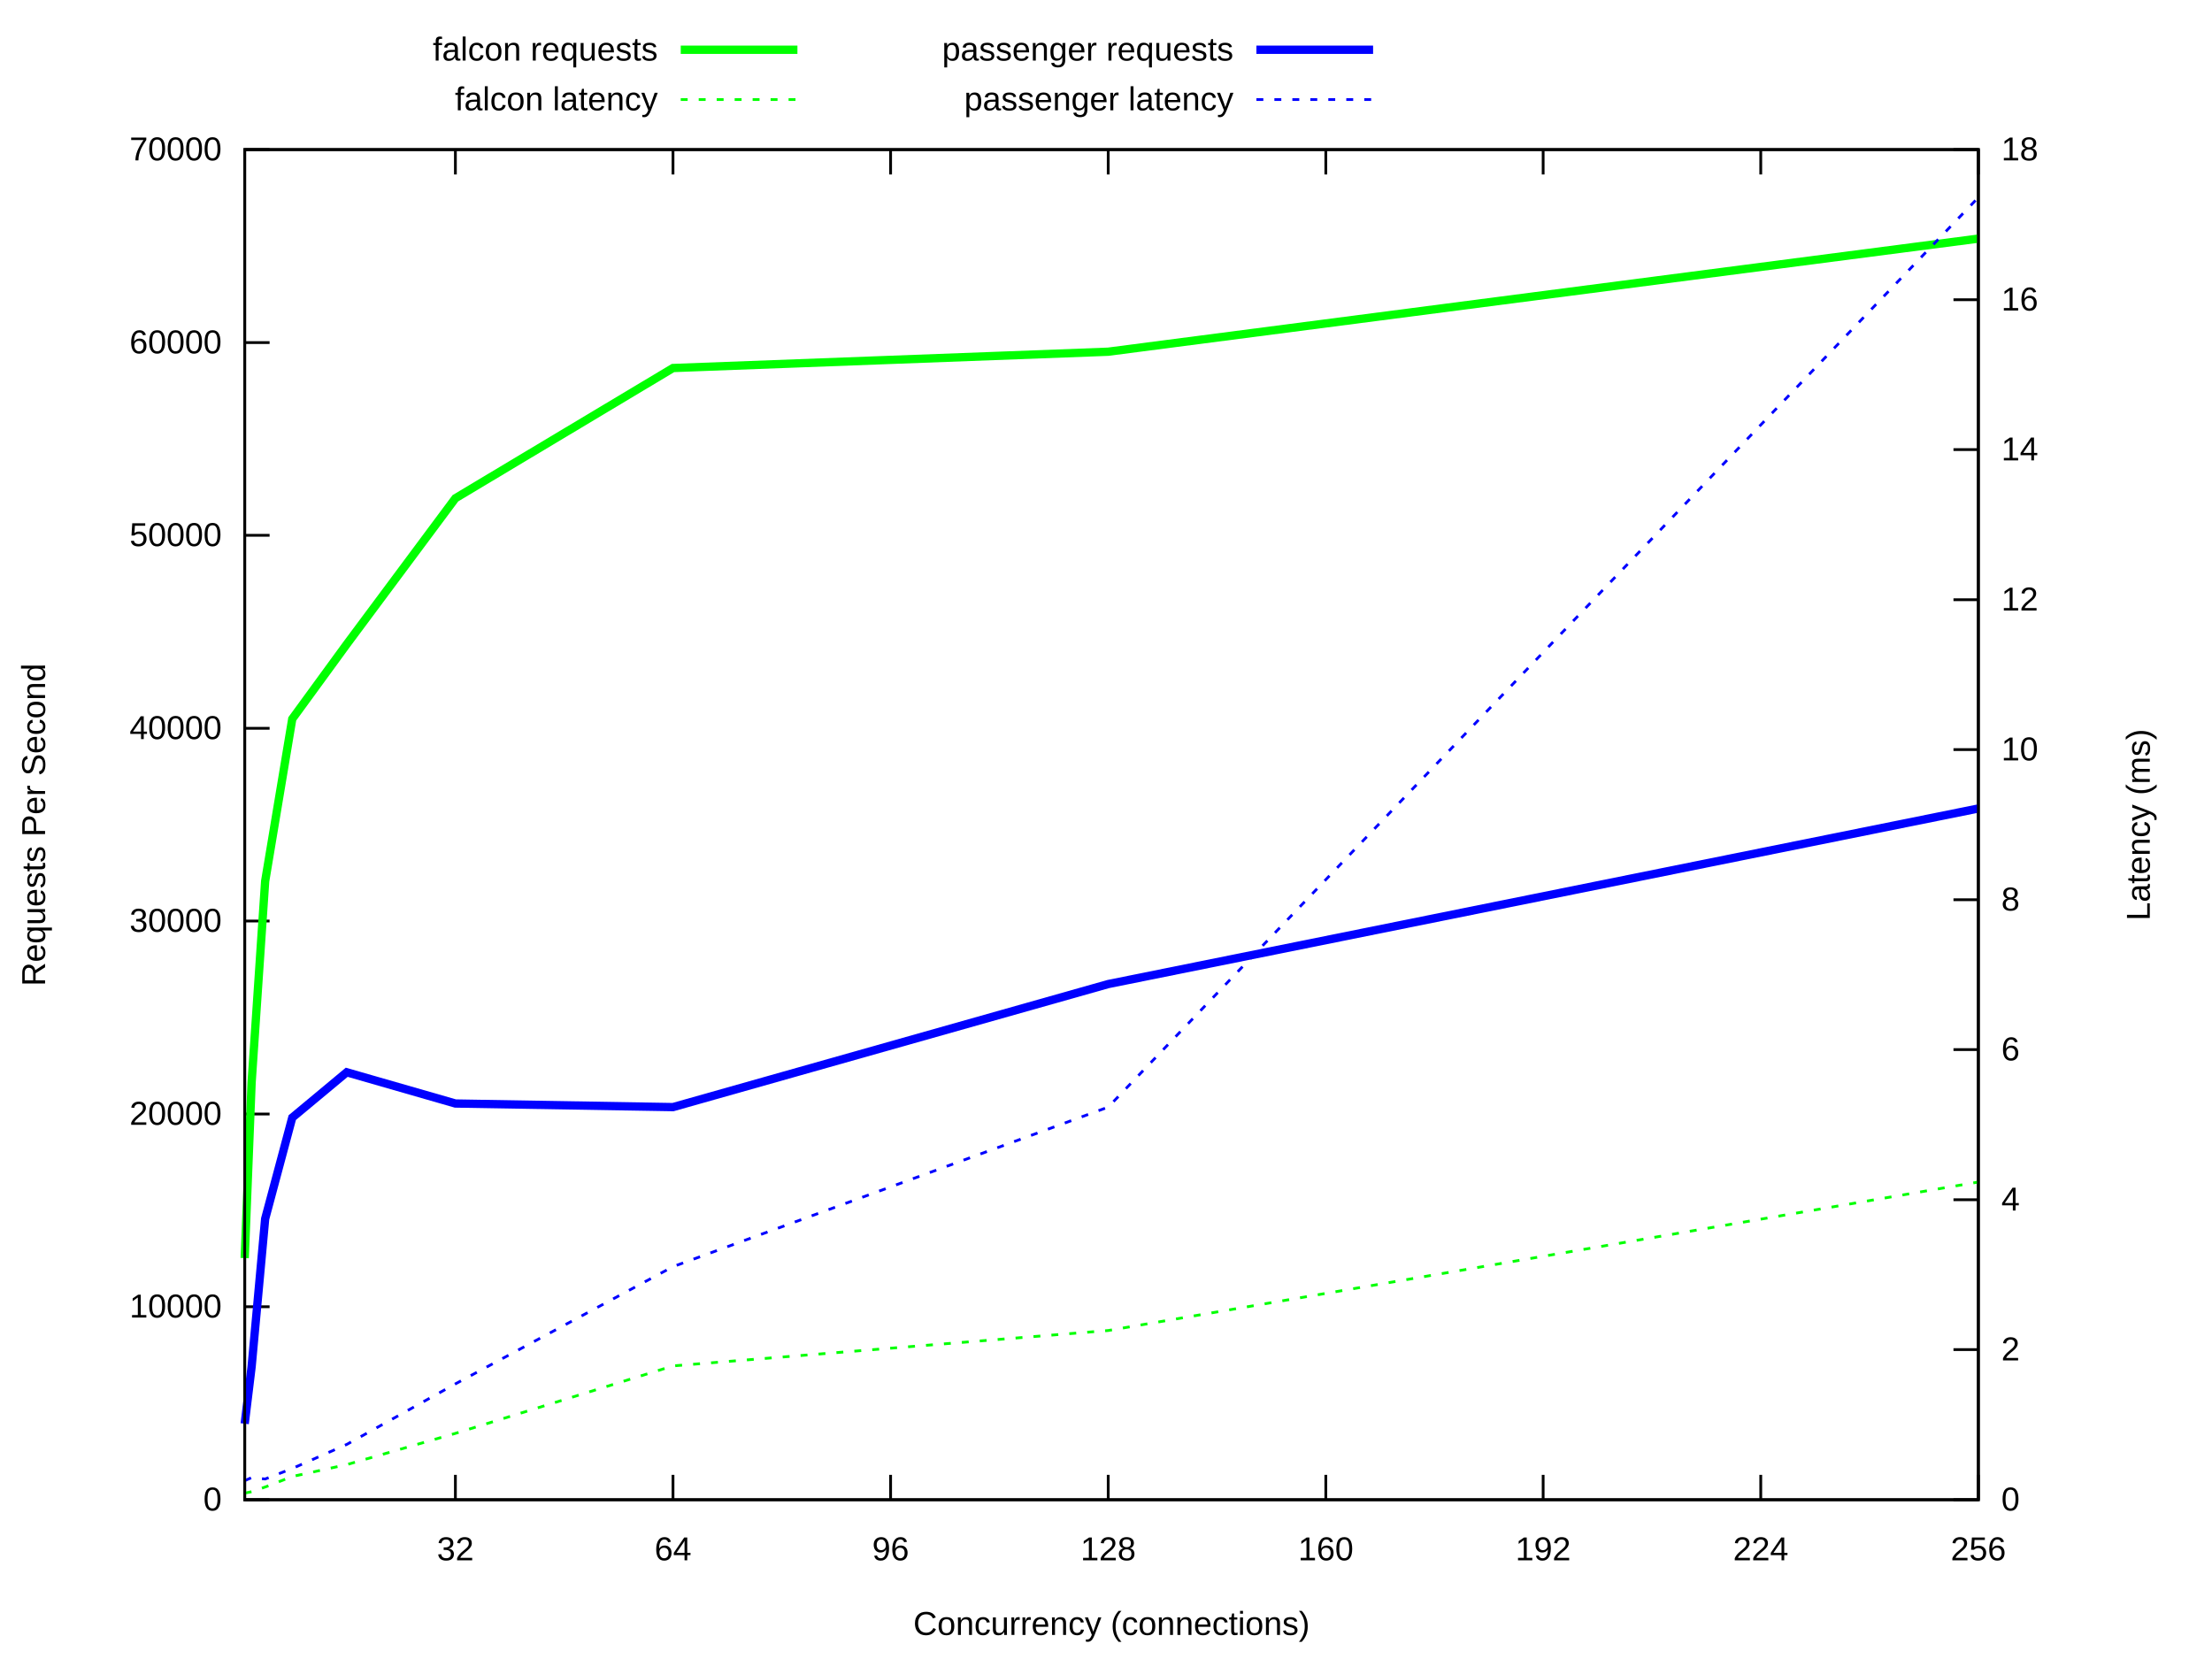
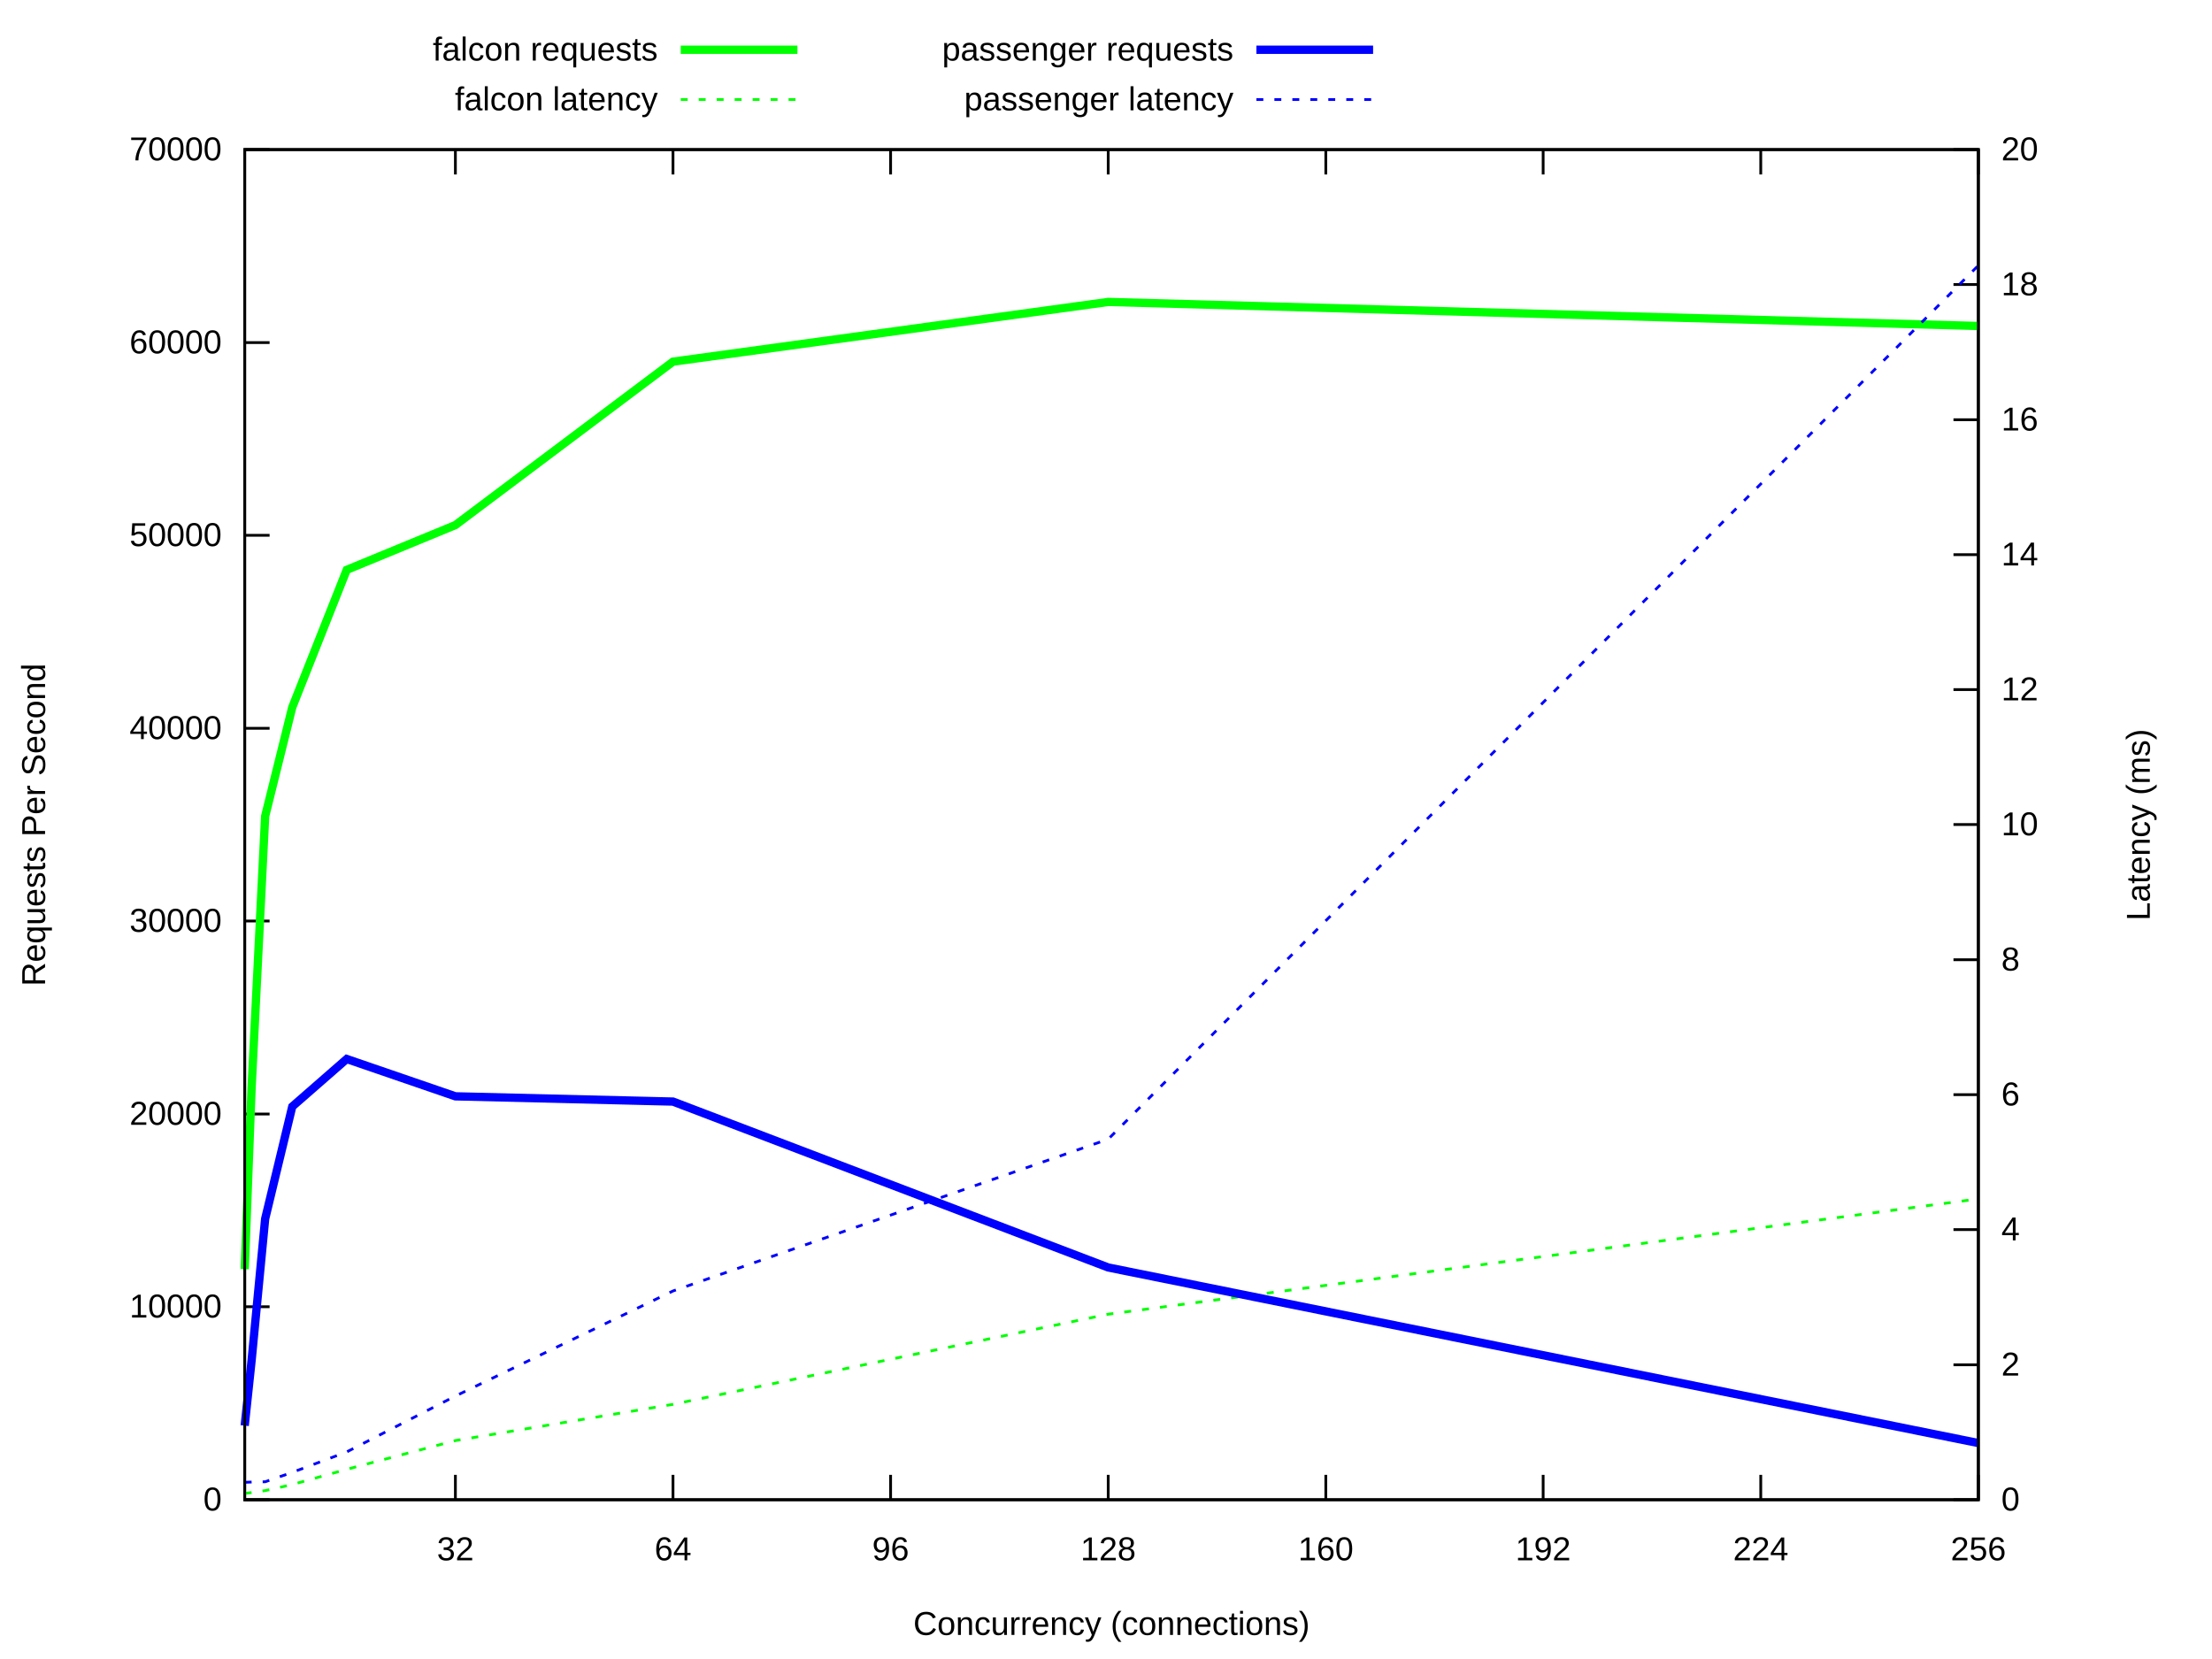
<svg xmlns="http://www.w3.org/2000/svg" xmlns:xlink="http://www.w3.org/1999/xlink" width="800" height="600" viewBox="0 0 800 600">
  <g id="gnuplot_canvas">
    <rect x="0" y="0" width="800" height="600" fill="none" />
    <defs>
      <circle id="gpDot" r="0.5" stroke-width="0.5" stroke="currentColor" />
      <path id="gpPt0" stroke-width="0.222" stroke="currentColor" d="M-1,0 h2 M0,-1 v2" />
      <path id="gpPt1" stroke-width="0.222" stroke="currentColor" d="M-1,-1 L1,1 M1,-1 L-1,1" />
      <path id="gpPt2" stroke-width="0.222" stroke="currentColor" d="M-1,0 L1,0 M0,-1 L0,1 M-1,-1 L1,1 M-1,1 L1,-1" />
      <rect id="gpPt3" stroke-width="0.222" stroke="currentColor" x="-1" y="-1" width="2" height="2" />
      <rect id="gpPt4" stroke-width="0.222" stroke="currentColor" fill="currentColor" x="-1" y="-1" width="2" height="2" />
      <circle id="gpPt5" stroke-width="0.222" stroke="currentColor" cx="0" cy="0" r="1" />
      <use xlink:href="#gpPt5" id="gpPt6" fill="currentColor" stroke="none" />
      <path id="gpPt7" stroke-width="0.222" stroke="currentColor" d="M0,-1.33 L-1.33,0.67 L1.33,0.67 z" />
      <use xlink:href="#gpPt7" id="gpPt8" fill="currentColor" stroke="none" />
      <use xlink:href="#gpPt7" id="gpPt9" stroke="currentColor" transform="rotate(180)" />
      <use xlink:href="#gpPt9" id="gpPt10" fill="currentColor" stroke="none" />
      <use xlink:href="#gpPt3" id="gpPt11" stroke="currentColor" transform="rotate(45)" />
      <use xlink:href="#gpPt11" id="gpPt12" fill="currentColor" stroke="none" />
      <path id="gpPt13" stroke-width="0.222" stroke="currentColor" d="M0,1.330 L1.265,0.411 L0.782,-1.067 L-0.782,-1.076 L-1.265,0.411 z" />
      <use xlink:href="#gpPt13" id="gpPt14" fill="currentColor" stroke="none" />
      <filter id="textbox" filterUnits="objectBoundingBox" x="0" y="0" height="1" width="1">
        <feFlood flood-color="white" flood-opacity="1" result="bgnd" />
        <feComposite in="SourceGraphic" in2="bgnd" operator="atop" />
      </filter>
      <filter id="greybox" filterUnits="objectBoundingBox" x="0" y="0" height="1" width="1">
        <feFlood flood-color="lightgrey" flood-opacity="1" result="grey" />
        <feComposite in="SourceGraphic" in2="grey" operator="atop" />
      </filter>
    </defs>
    <g fill="none" color="white" stroke="currentColor" stroke-width="1.00" stroke-linecap="butt" stroke-linejoin="miter">
</g>
    <g fill="none" color="black" stroke="currentColor" stroke-width="1.00" stroke-linecap="butt" stroke-linejoin="miter">
      <path stroke="black" d="M88.5,542.4 L97.5,542.4  " />
      <g transform="translate(80.2,546.3)" stroke="none" fill="black" font-family="Arial" font-size="12.00" text-anchor="end">
        <text>
          <tspan font-family="Arial"> 0</tspan>
        </text>
      </g>
    </g>
    <g fill="none" color="black" stroke="currentColor" stroke-width="1.00" stroke-linecap="butt" stroke-linejoin="miter">
      <path stroke="black" d="M88.5,472.6 L97.5,472.6  " />
      <g transform="translate(80.2,476.5)" stroke="none" fill="black" font-family="Arial" font-size="12.00" text-anchor="end">
        <text>
          <tspan font-family="Arial"> 10000</tspan>
        </text>
      </g>
    </g>
    <g fill="none" color="black" stroke="currentColor" stroke-width="1.00" stroke-linecap="butt" stroke-linejoin="miter">
      <path stroke="black" d="M88.5,402.9 L97.5,402.9  " />
      <g transform="translate(80.2,406.8)" stroke="none" fill="black" font-family="Arial" font-size="12.00" text-anchor="end">
        <text>
          <tspan font-family="Arial"> 20000</tspan>
        </text>
      </g>
    </g>
    <g fill="none" color="black" stroke="currentColor" stroke-width="1.00" stroke-linecap="butt" stroke-linejoin="miter">
      <path stroke="black" d="M88.5,333.1 L97.5,333.1  " />
      <g transform="translate(80.2,337.0)" stroke="none" fill="black" font-family="Arial" font-size="12.00" text-anchor="end">
        <text>
          <tspan font-family="Arial"> 30000</tspan>
        </text>
      </g>
    </g>
    <g fill="none" color="black" stroke="currentColor" stroke-width="1.00" stroke-linecap="butt" stroke-linejoin="miter">
      <path stroke="black" d="M88.5,263.4 L97.5,263.4  " />
      <g transform="translate(80.2,267.3)" stroke="none" fill="black" font-family="Arial" font-size="12.00" text-anchor="end">
        <text>
          <tspan font-family="Arial"> 40000</tspan>
        </text>
      </g>
    </g>
    <g fill="none" color="black" stroke="currentColor" stroke-width="1.00" stroke-linecap="butt" stroke-linejoin="miter">
      <path stroke="black" d="M88.5,193.6 L97.5,193.6  " />
      <g transform="translate(80.2,197.5)" stroke="none" fill="black" font-family="Arial" font-size="12.00" text-anchor="end">
        <text>
          <tspan font-family="Arial"> 50000</tspan>
        </text>
      </g>
    </g>
    <g fill="none" color="black" stroke="currentColor" stroke-width="1.00" stroke-linecap="butt" stroke-linejoin="miter">
      <path stroke="black" d="M88.5,123.9 L97.5,123.9  " />
      <g transform="translate(80.2,127.8)" stroke="none" fill="black" font-family="Arial" font-size="12.00" text-anchor="end">
        <text>
          <tspan font-family="Arial"> 60000</tspan>
        </text>
      </g>
    </g>
    <g fill="none" color="black" stroke="currentColor" stroke-width="1.00" stroke-linecap="butt" stroke-linejoin="miter">
      <path stroke="black" d="M88.5,54.1 L97.5,54.1  " />
      <g transform="translate(80.2,58.0)" stroke="none" fill="black" font-family="Arial" font-size="12.00" text-anchor="end">
        <text>
          <tspan font-family="Arial"> 70000</tspan>
        </text>
      </g>
    </g>
    <g fill="none" color="black" stroke="currentColor" stroke-width="1.00" stroke-linecap="butt" stroke-linejoin="miter">
      <path stroke="black" d="M164.7,542.4 L164.7,533.4 M164.7,54.1 L164.7,63.1  " />
      <g transform="translate(164.7,564.3)" stroke="none" fill="black" font-family="Arial" font-size="12.00" text-anchor="middle">
        <text>
          <tspan font-family="Arial"> 32</tspan>
        </text>
      </g>
    </g>
    <g fill="none" color="black" stroke="currentColor" stroke-width="1.00" stroke-linecap="butt" stroke-linejoin="miter">
      <path stroke="black" d="M243.4,542.4 L243.4,533.4 M243.4,54.1 L243.4,63.1  " />
      <g transform="translate(243.4,564.3)" stroke="none" fill="black" font-family="Arial" font-size="12.00" text-anchor="middle">
        <text>
          <tspan font-family="Arial"> 64</tspan>
        </text>
      </g>
    </g>
    <g fill="none" color="black" stroke="currentColor" stroke-width="1.00" stroke-linecap="butt" stroke-linejoin="miter">
      <path stroke="black" d="M322.1,542.4 L322.1,533.4 M322.1,54.1 L322.1,63.1  " />
      <g transform="translate(322.1,564.3)" stroke="none" fill="black" font-family="Arial" font-size="12.00" text-anchor="middle">
        <text>
          <tspan font-family="Arial"> 96</tspan>
        </text>
      </g>
    </g>
    <g fill="none" color="black" stroke="currentColor" stroke-width="1.00" stroke-linecap="butt" stroke-linejoin="miter">
      <path stroke="black" d="M400.8,542.4 L400.8,533.4 M400.8,54.1 L400.8,63.1  " />
      <g transform="translate(400.8,564.3)" stroke="none" fill="black" font-family="Arial" font-size="12.00" text-anchor="middle">
        <text>
          <tspan font-family="Arial"> 128</tspan>
        </text>
      </g>
    </g>
    <g fill="none" color="black" stroke="currentColor" stroke-width="1.00" stroke-linecap="butt" stroke-linejoin="miter">
      <path stroke="black" d="M479.5,542.4 L479.5,533.4 M479.5,54.1 L479.5,63.1  " />
      <g transform="translate(479.5,564.3)" stroke="none" fill="black" font-family="Arial" font-size="12.00" text-anchor="middle">
        <text>
          <tspan font-family="Arial"> 160</tspan>
        </text>
      </g>
    </g>
    <g fill="none" color="black" stroke="currentColor" stroke-width="1.00" stroke-linecap="butt" stroke-linejoin="miter">
      <path stroke="black" d="M558.1,542.4 L558.1,533.4 M558.1,54.1 L558.1,63.1  " />
      <g transform="translate(558.1,564.3)" stroke="none" fill="black" font-family="Arial" font-size="12.00" text-anchor="middle">
        <text>
          <tspan font-family="Arial"> 192</tspan>
        </text>
      </g>
    </g>
    <g fill="none" color="black" stroke="currentColor" stroke-width="1.00" stroke-linecap="butt" stroke-linejoin="miter">
      <path stroke="black" d="M636.8,542.4 L636.8,533.4 M636.8,54.1 L636.8,63.1  " />
      <g transform="translate(636.8,564.3)" stroke="none" fill="black" font-family="Arial" font-size="12.00" text-anchor="middle">
        <text>
          <tspan font-family="Arial"> 224</tspan>
        </text>
      </g>
    </g>
    <g fill="none" color="black" stroke="currentColor" stroke-width="1.00" stroke-linecap="butt" stroke-linejoin="miter">
      <path stroke="black" d="M715.5,542.4 L715.5,533.4 M715.5,54.1 L715.5,63.1  " />
      <g transform="translate(715.5,564.3)" stroke="none" fill="black" font-family="Arial" font-size="12.00" text-anchor="middle">
        <text>
          <tspan font-family="Arial"> 256</tspan>
        </text>
      </g>
    </g>
    <g fill="none" color="black" stroke="currentColor" stroke-width="1.00" stroke-linecap="butt" stroke-linejoin="miter">
      <path stroke="black" d="M715.5,542.4 L706.5,542.4  " />
      <g transform="translate(723.8,546.3)" stroke="none" fill="black" font-family="Arial" font-size="12.00" text-anchor="start">
        <text>
          <tspan font-family="Arial"> 0</tspan>
        </text>
      </g>
    </g>
    <g fill="none" color="black" stroke="currentColor" stroke-width="1.00" stroke-linecap="butt" stroke-linejoin="miter">
-       <path stroke="black" d="M715.5,488.1 L706.5,488.1  " />
-       <g transform="translate(723.8,492.0)" stroke="none" fill="black" font-family="Arial" font-size="12.00" text-anchor="start">
+       <path stroke="black" d="M715.5,493.6 L706.5,493.6  " />
+       <g transform="translate(723.8,497.5)" stroke="none" fill="black" font-family="Arial" font-size="12.00" text-anchor="start">
        <text>
          <tspan font-family="Arial"> 2</tspan>
        </text>
      </g>
    </g>
    <g fill="none" color="black" stroke="currentColor" stroke-width="1.00" stroke-linecap="butt" stroke-linejoin="miter">
-       <path stroke="black" d="M715.5,433.9 L706.5,433.9  " />
-       <g transform="translate(723.8,437.8)" stroke="none" fill="black" font-family="Arial" font-size="12.00" text-anchor="start">
+       <path stroke="black" d="M715.5,444.7 L706.5,444.7  " />
+       <g transform="translate(723.8,448.6)" stroke="none" fill="black" font-family="Arial" font-size="12.00" text-anchor="start">
        <text>
          <tspan font-family="Arial"> 4</tspan>
        </text>
      </g>
    </g>
    <g fill="none" color="black" stroke="currentColor" stroke-width="1.00" stroke-linecap="butt" stroke-linejoin="miter">
-       <path stroke="black" d="M715.5,379.6 L706.5,379.6  " />
-       <g transform="translate(723.8,383.5)" stroke="none" fill="black" font-family="Arial" font-size="12.00" text-anchor="start">
+       <path stroke="black" d="M715.5,395.9 L706.5,395.9  " />
+       <g transform="translate(723.8,399.8)" stroke="none" fill="black" font-family="Arial" font-size="12.00" text-anchor="start">
        <text>
          <tspan font-family="Arial"> 6</tspan>
        </text>
      </g>
    </g>
    <g fill="none" color="black" stroke="currentColor" stroke-width="1.00" stroke-linecap="butt" stroke-linejoin="miter">
-       <path stroke="black" d="M715.5,325.4 L706.5,325.4  " />
-       <g transform="translate(723.8,329.3)" stroke="none" fill="black" font-family="Arial" font-size="12.00" text-anchor="start">
+       <path stroke="black" d="M715.5,347.1 L706.5,347.1  " />
+       <g transform="translate(723.8,351.0)" stroke="none" fill="black" font-family="Arial" font-size="12.00" text-anchor="start">
        <text>
          <tspan font-family="Arial"> 8</tspan>
        </text>
      </g>
    </g>
    <g fill="none" color="black" stroke="currentColor" stroke-width="1.00" stroke-linecap="butt" stroke-linejoin="miter">
-       <path stroke="black" d="M715.5,271.1 L706.5,271.1  " />
-       <g transform="translate(723.8,275.0)" stroke="none" fill="black" font-family="Arial" font-size="12.00" text-anchor="start">
+       <path stroke="black" d="M715.5,298.2 L706.5,298.2  " />
+       <g transform="translate(723.8,302.1)" stroke="none" fill="black" font-family="Arial" font-size="12.00" text-anchor="start">
        <text>
          <tspan font-family="Arial"> 10</tspan>
        </text>
      </g>
    </g>
    <g fill="none" color="black" stroke="currentColor" stroke-width="1.00" stroke-linecap="butt" stroke-linejoin="miter">
-       <path stroke="black" d="M715.5,216.9 L706.5,216.9  " />
-       <g transform="translate(723.8,220.8)" stroke="none" fill="black" font-family="Arial" font-size="12.00" text-anchor="start">
+       <path stroke="black" d="M715.5,249.4 L706.5,249.4  " />
+       <g transform="translate(723.8,253.3)" stroke="none" fill="black" font-family="Arial" font-size="12.00" text-anchor="start">
        <text>
          <tspan font-family="Arial"> 12</tspan>
        </text>
      </g>
    </g>
    <g fill="none" color="black" stroke="currentColor" stroke-width="1.00" stroke-linecap="butt" stroke-linejoin="miter">
-       <path stroke="black" d="M715.5,162.6 L706.5,162.6  " />
-       <g transform="translate(723.8,166.5)" stroke="none" fill="black" font-family="Arial" font-size="12.00" text-anchor="start">
+       <path stroke="black" d="M715.5,200.6 L706.5,200.6  " />
+       <g transform="translate(723.8,204.5)" stroke="none" fill="black" font-family="Arial" font-size="12.00" text-anchor="start">
        <text>
          <tspan font-family="Arial"> 14</tspan>
        </text>
      </g>
    </g>
    <g fill="none" color="black" stroke="currentColor" stroke-width="1.00" stroke-linecap="butt" stroke-linejoin="miter">
-       <path stroke="black" d="M715.5,108.4 L706.5,108.4  " />
-       <g transform="translate(723.8,112.3)" stroke="none" fill="black" font-family="Arial" font-size="12.00" text-anchor="start">
+       <path stroke="black" d="M715.5,151.8 L706.5,151.8  " />
+       <g transform="translate(723.8,155.7)" stroke="none" fill="black" font-family="Arial" font-size="12.00" text-anchor="start">
        <text>
          <tspan font-family="Arial"> 16</tspan>
+         </text>
+       </g>
+     </g>
+     <g fill="none" color="black" stroke="currentColor" stroke-width="1.00" stroke-linecap="butt" stroke-linejoin="miter">
+       <path stroke="black" d="M715.5,102.9 L706.5,102.9  " />
+       <g transform="translate(723.8,106.8)" stroke="none" fill="black" font-family="Arial" font-size="12.00" text-anchor="start">
+         <text>
+           <tspan font-family="Arial"> 18</tspan>
        </text>
      </g>
    </g>
    <g fill="none" color="black" stroke="currentColor" stroke-width="1.00" stroke-linecap="butt" stroke-linejoin="miter">
      <path stroke="black" d="M715.5,54.1 L706.5,54.1  " />
      <g transform="translate(723.8,58.0)" stroke="none" fill="black" font-family="Arial" font-size="12.00" text-anchor="start">
        <text>
-           <tspan font-family="Arial"> 18</tspan>
+           <tspan font-family="Arial"> 20</tspan>
        </text>
      </g>
    </g>
    <g fill="none" color="black" stroke="currentColor" stroke-width="1.00" stroke-linecap="butt" stroke-linejoin="miter">
</g>
    <g fill="none" color="black" stroke="currentColor" stroke-width="1.00" stroke-linecap="butt" stroke-linejoin="miter">
      <path stroke="black" d="M88.5,54.1 L88.5,542.4 L715.5,542.4 L715.5,54.1 L88.5,54.1 Z  " />
    </g>
    <g fill="none" color="black" stroke="currentColor" stroke-width="1.00" stroke-linecap="butt" stroke-linejoin="miter">
      <g transform="translate(16.3,298.3) rotate(270)" stroke="none" fill="black" font-family="Arial" font-size="12.00" text-anchor="middle">
        <text>
          <tspan font-family="Arial">Requests Per Second</tspan>
        </text>
      </g>
    </g>
    <g fill="none" color="black" stroke="currentColor" stroke-width="1.00" stroke-linecap="butt" stroke-linejoin="miter">
      <g transform="translate(777.5,298.3) rotate(270)" stroke="none" fill="black" font-family="Arial" font-size="12.00" text-anchor="middle">
        <text>
          <tspan font-family="Arial">Latency (ms)</tspan>
        </text>
      </g>
    </g>
    <g fill="none" color="black" stroke="currentColor" stroke-width="1.00" stroke-linecap="butt" stroke-linejoin="miter">
      <g transform="translate(402.0,591.3)" stroke="none" fill="black" font-family="Arial" font-size="12.00" text-anchor="middle">
        <text>
          <tspan font-family="Arial">Concurrency (connections)</tspan>
        </text>
      </g>
    </g>
    <g fill="none" color="black" stroke="currentColor" stroke-width="1.00" stroke-linecap="butt" stroke-linejoin="miter">
</g>
    <g id="gnuplot_plot_1">
      <g fill="none" color="white" stroke="currentColor" stroke-width="3.00" stroke-linecap="butt" stroke-linejoin="miter">
</g>
      <g fill="none" color="black" stroke="currentColor" stroke-width="3.00" stroke-linecap="butt" stroke-linejoin="miter">
        <g transform="translate(237.9,21.9)" stroke="none" fill="black" font-family="Arial" font-size="12.00" text-anchor="end">
          <text>
            <tspan font-family="Arial">falcon requests</tspan>
          </text>
        </g>
      </g>
      <g fill="none" color="black" stroke="currentColor" stroke-width="3.00" stroke-linecap="butt" stroke-linejoin="miter">
-         <path stroke="rgb(  0, 255,   0)" d="M246.2,18.0 L288.4,18.0 M88.5,455.0 L91.0,391.5 L95.9,318.7 L105.7,260.0 L125.4,233.0 L164.7,180.2   L243.4,133.1 L400.8,127.2 L715.5,86.3  " />
+         <path stroke="rgb(  0, 255,   0)" d="M246.2,18.0 L288.4,18.0 M88.5,459.0 L91.0,393.3 L95.9,295.2 L105.7,255.8 L125.4,206.1 L164.7,189.9   L243.4,130.8 L400.8,109.2 L715.5,117.9  " />
      </g>
    </g>
    <g id="gnuplot_plot_2">
      <g fill="none" color="white" stroke="rgb(  0, 255,   0)" stroke-width="1.00" stroke-linecap="butt" stroke-linejoin="miter">
</g>
      <g fill="none" color="black" stroke="currentColor" stroke-width="1.00" stroke-linecap="butt" stroke-linejoin="miter">
        <g transform="translate(237.9,39.9)" stroke="none" fill="black" font-family="Arial" font-size="12.00" text-anchor="end">
          <text>
            <tspan font-family="Arial">falcon latency</tspan>
          </text>
        </g>
      </g>
      <g fill="none" color="black" stroke="currentColor" stroke-width="1.00" stroke-linecap="butt" stroke-linejoin="miter">
-         <path stroke="rgb(  0, 255,   0)" stroke-dasharray="2.5,4.0" d="M246.2,36.0 L288.4,36.0 M88.5,540.0 L91.0,539.5 L95.9,537.8 L105.7,534.0 L125.4,529.7 L164.7,518.4   L243.4,494.0 L400.8,481.2 L715.5,427.5  " />
+         <path stroke="rgb(  0, 255,   0)" stroke-dasharray="2.5,4.0" d="M246.2,36.0 L288.4,36.0 M88.5,540.1 L91.0,539.8 L95.9,539.1 L105.7,536.9 L125.4,531.4 L164.7,521.0   L243.4,507.9 L400.8,475.3 L715.5,433.6  " />
      </g>
    </g>
    <g id="gnuplot_plot_3">
      <g fill="none" color="white" stroke="rgb(  0, 255,   0)" stroke-width="3.00" stroke-linecap="butt" stroke-linejoin="miter">
</g>
      <g fill="none" color="black" stroke="currentColor" stroke-width="3.00" stroke-linecap="butt" stroke-linejoin="miter">
        <g transform="translate(446.1,21.9)" stroke="none" fill="black" font-family="Arial" font-size="12.00" text-anchor="end">
          <text>
            <tspan font-family="Arial">passenger requests</tspan>
          </text>
        </g>
      </g>
      <g fill="none" color="black" stroke="currentColor" stroke-width="3.00" stroke-linecap="butt" stroke-linejoin="miter">
-         <path stroke="rgb(  0,   0, 255)" d="M454.4,18.0 L496.6,18.0 M88.5,514.9 L91.0,494.3 L95.9,440.8 L105.7,404.2 L125.4,387.8 L164.7,399.1   L243.4,400.4 L400.8,355.9 L715.5,292.4  " />
+         <path stroke="rgb(  0,   0, 255)" d="M454.4,18.0 L496.6,18.0 M88.5,515.6 L91.0,492.0 L95.9,440.8 L105.7,400.2 L125.4,383.0 L164.7,396.5   L243.4,398.4 L400.8,458.4 L715.5,521.9  " />
      </g>
    </g>
    <g id="gnuplot_plot_4">
      <g fill="none" color="white" stroke="rgb(  0,   0, 255)" stroke-width="1.00" stroke-linecap="butt" stroke-linejoin="miter">
</g>
      <g fill="none" color="black" stroke="currentColor" stroke-width="1.00" stroke-linecap="butt" stroke-linejoin="miter">
        <g transform="translate(446.1,39.9)" stroke="none" fill="black" font-family="Arial" font-size="12.00" text-anchor="end">
          <text>
            <tspan font-family="Arial">passenger latency</tspan>
          </text>
        </g>
      </g>
      <g fill="none" color="black" stroke="currentColor" stroke-width="1.00" stroke-linecap="butt" stroke-linejoin="miter">
-         <path stroke="rgb(  0,   0, 255)" stroke-dasharray="2.5,4.0" d="M454.4,36.0 L496.6,36.0 M88.5,535.5 L91.0,534.4 L95.9,534.9 L105.7,531.1 L125.4,522.4 L164.7,500.5   L243.4,458.1 L400.8,400.4 L715.5,71.4  " />
+         <path stroke="rgb(  0,   0, 255)" stroke-dasharray="2.5,4.0" d="M454.4,36.0 L496.6,36.0 M88.5,536.1 L91.0,536.0 L95.9,535.9 L105.7,532.5 L125.4,525.1 L164.7,504.9   L243.4,466.9 L400.8,412.0 L715.5,96.0  " />
      </g>
    </g>
    <g fill="none" color="white" stroke="rgb(  0,   0, 255)" stroke-width="2.00" stroke-linecap="butt" stroke-linejoin="miter">
</g>
    <g fill="none" color="black" stroke="currentColor" stroke-width="2.00" stroke-linecap="butt" stroke-linejoin="miter">
</g>
    <g fill="none" color="black" stroke="black" stroke-width="1.00" stroke-linecap="butt" stroke-linejoin="miter">
</g>
    <g fill="none" color="black" stroke="currentColor" stroke-width="1.00" stroke-linecap="butt" stroke-linejoin="miter">
      <path stroke="black" d="M88.5,54.1 L88.5,542.4 L715.5,542.4 L715.5,54.1 L88.5,54.1 Z  " />
    </g>
    <g fill="none" color="black" stroke="currentColor" stroke-width="1.00" stroke-linecap="butt" stroke-linejoin="miter">
</g>
  </g>
</svg>
